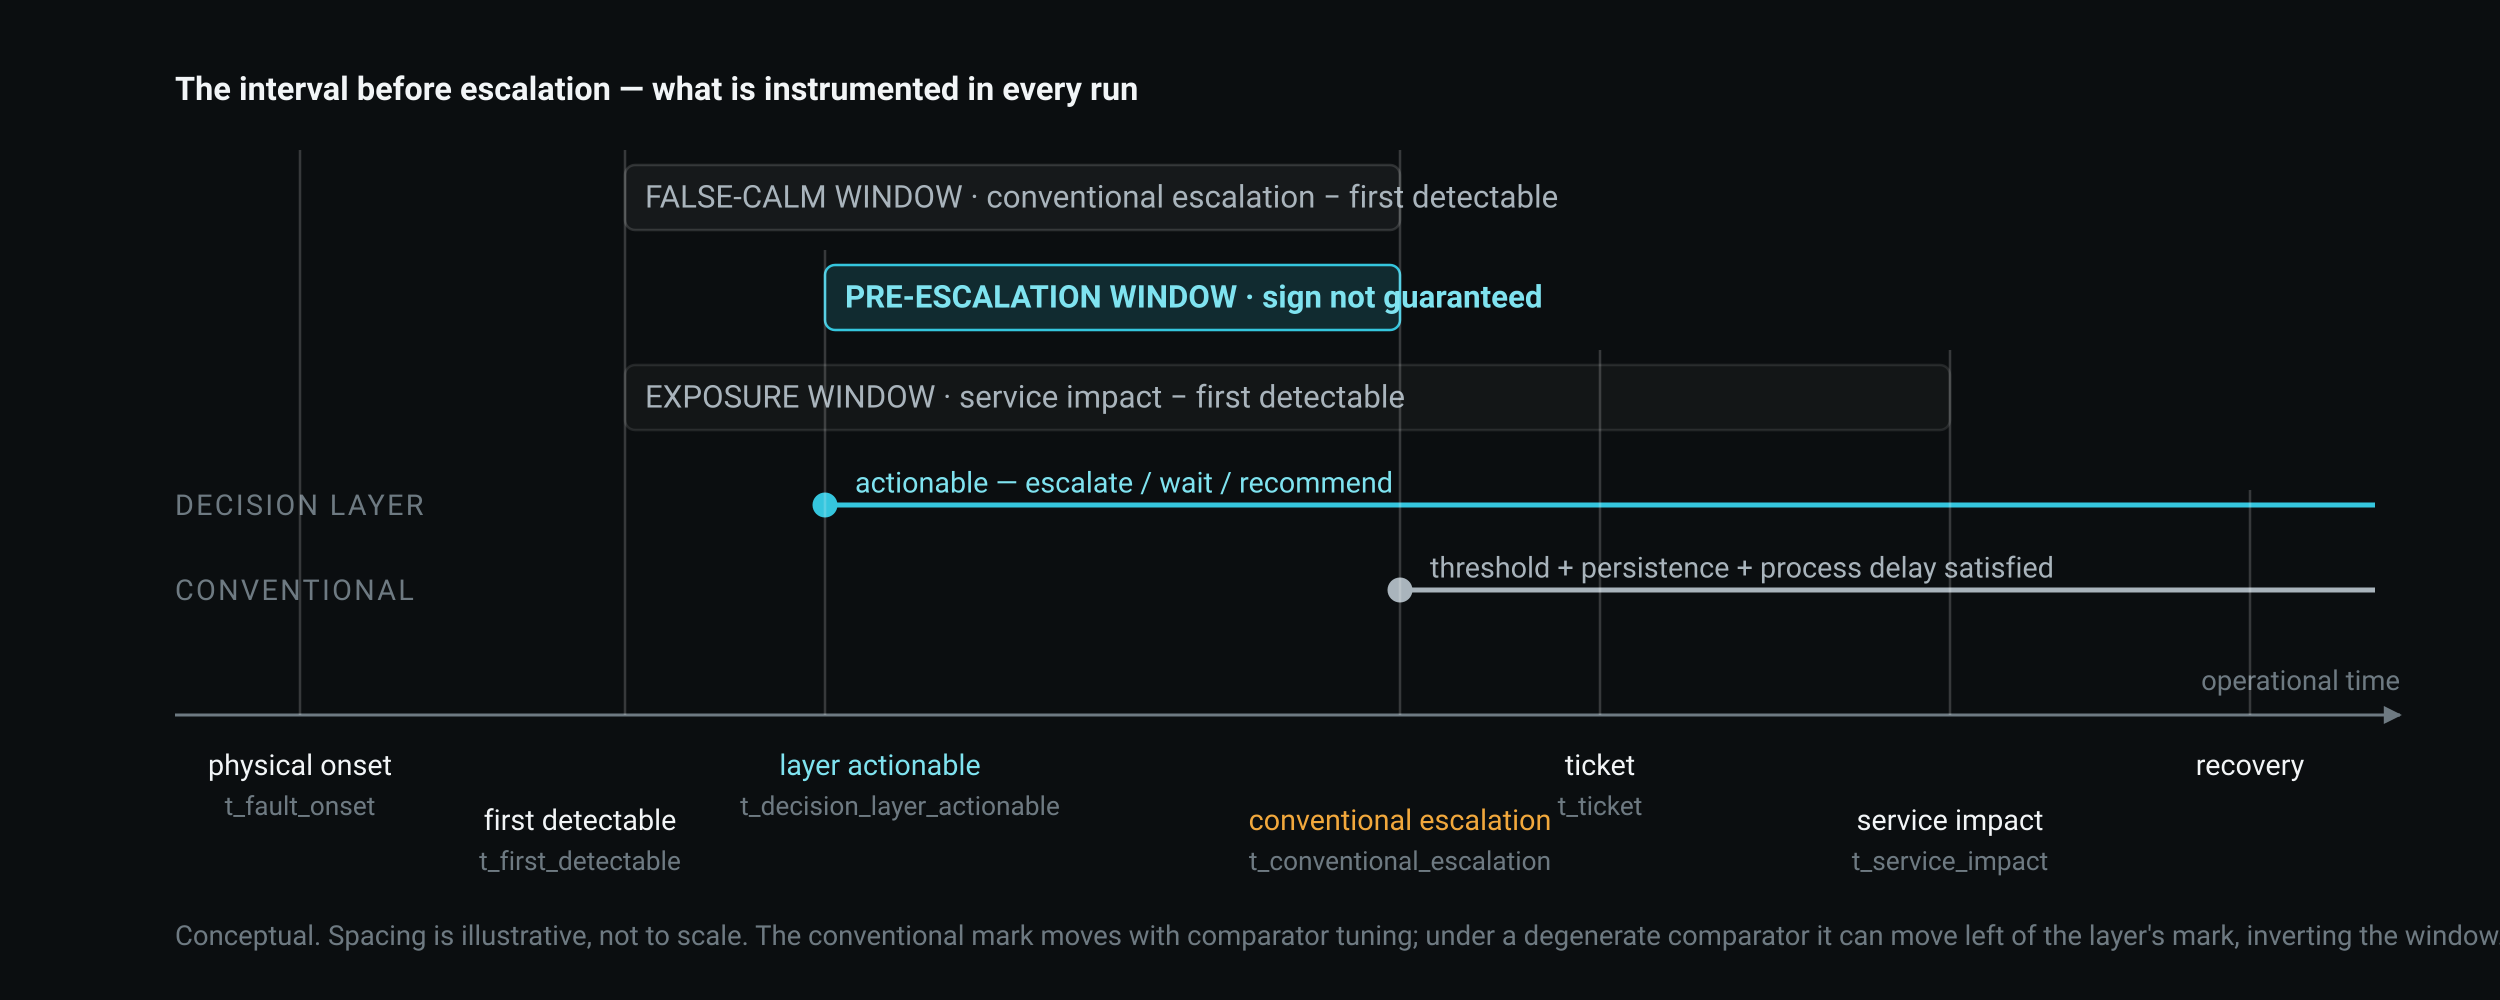
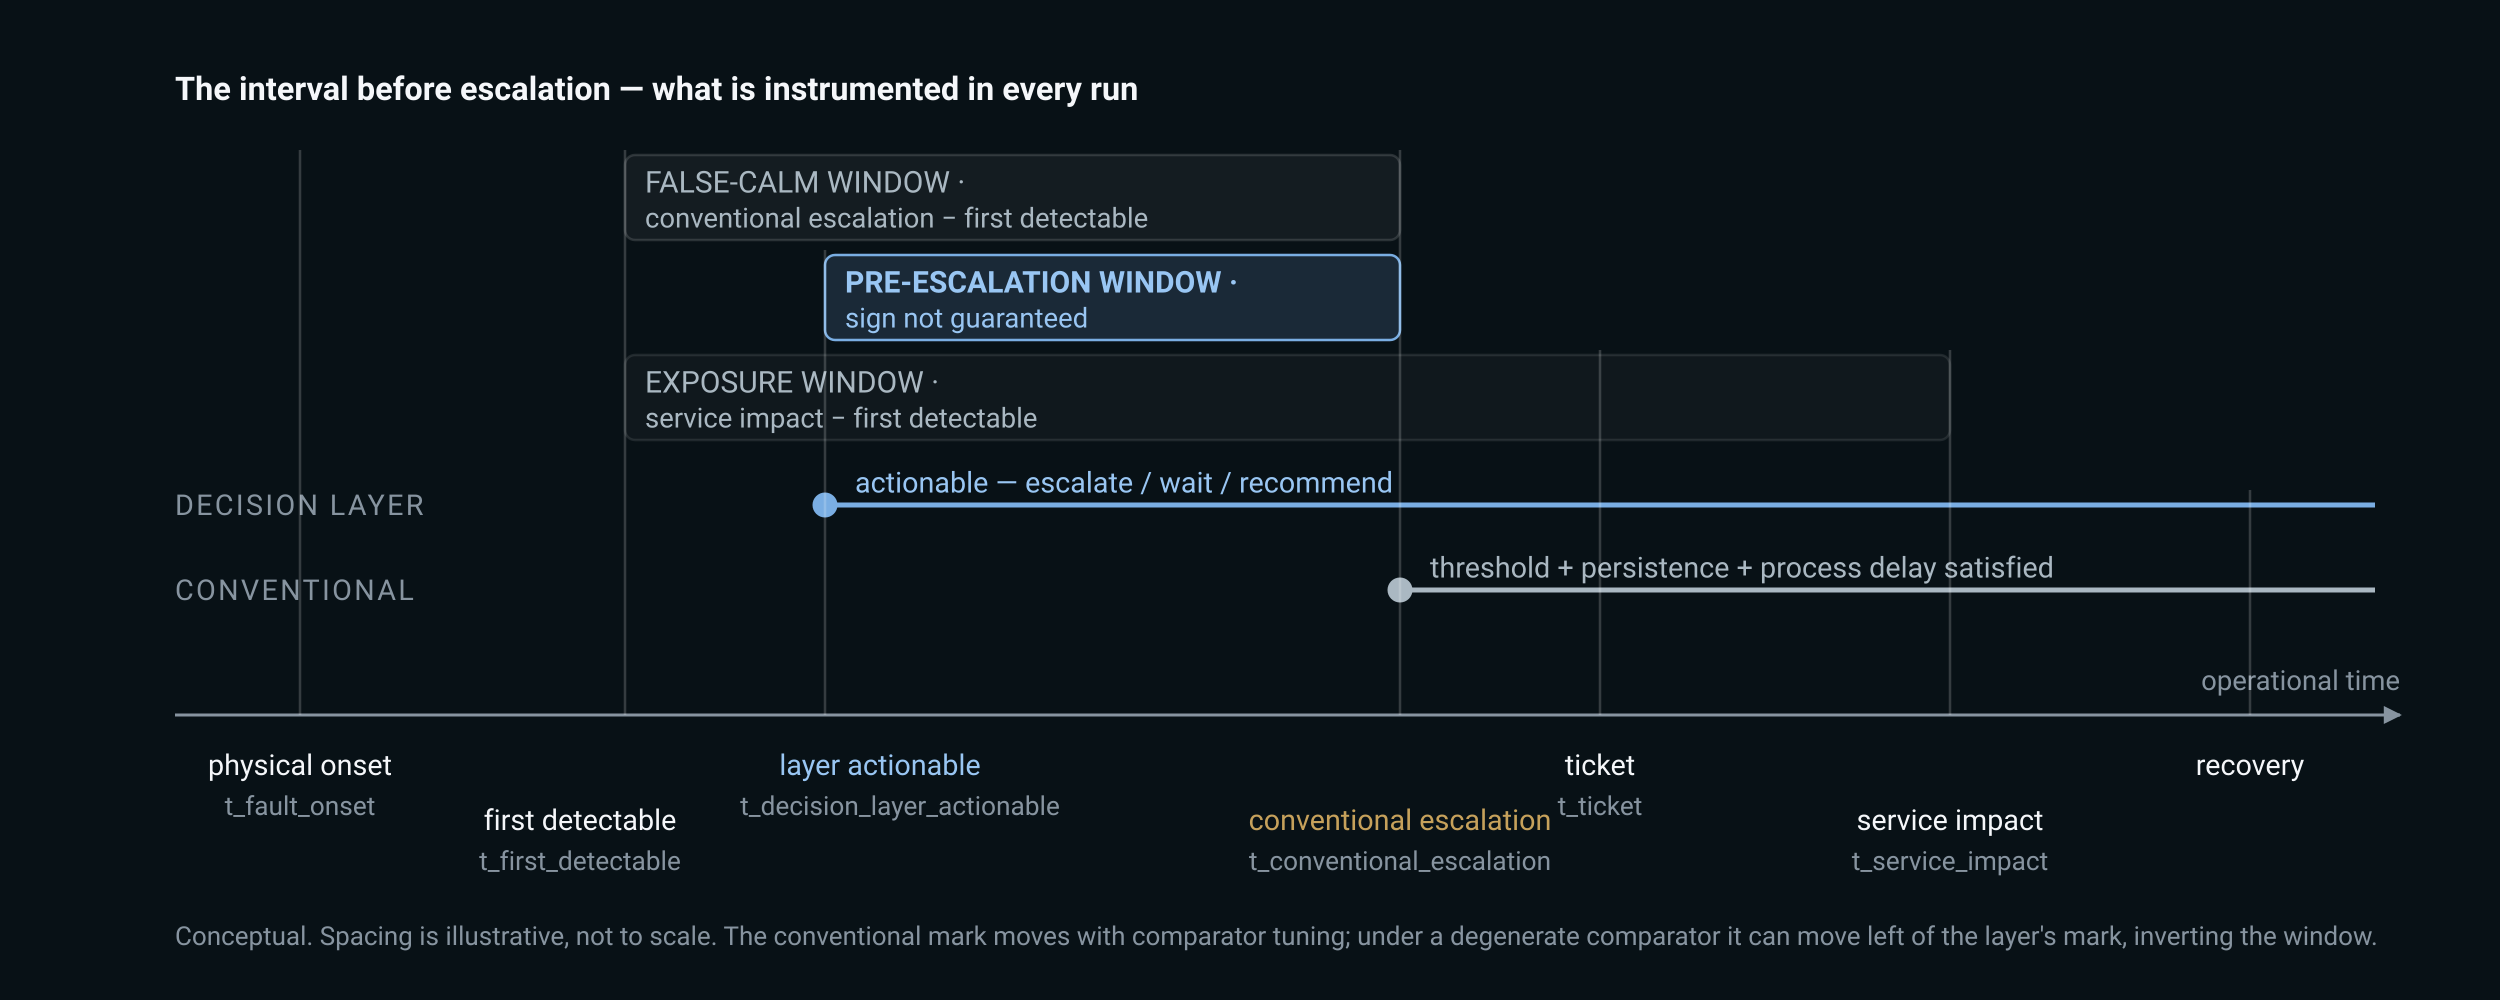
<svg xmlns="http://www.w3.org/2000/svg" viewBox="0 0 1000 400" width="1000" height="400" font-family="ui-sans-serif, -apple-system, 'Segoe UI', Roboto, Helvetica, Arial, sans-serif">
  <defs>
    <marker id="ar" viewBox="0 0 10 10" refX="9" refY="5" markerWidth="6" markerHeight="6" orient="auto-start-reverse">
-       <path d="M0,0 L10,5 L0,10 z" fill="#6e7a82" />
+       <path d="M0,0 L10,5 L0,10 z" fill="#8794A0" />
    </marker>
  </defs>
-   <rect width="1000" height="400" fill="#0b0e10" />
-   <rect x="250" y="66" width="310" height="26" rx="4" fill="rgba(255,255,255,0.05)" stroke="rgba(255,255,255,0.14)" />
-   <text x="258" y="83" font-size="12.5" fill="#a9b4bc">FALSE-CALM WINDOW · conventional escalation − first detectable</text>
-   <rect x="330" y="106" width="230" height="26" rx="4" fill="rgba(53,198,222,0.16)" stroke="#35c6de" />
-   <text x="338" y="123" font-size="12.5" fill="#7fe3f0" font-weight="600">PRE-ESCALATION WINDOW · sign not guaranteed</text>
-   <rect x="250" y="146" width="530" height="26" rx="4" fill="rgba(255,255,255,0.035)" stroke="rgba(255,255,255,0.10)" />
-   <text x="258" y="163" font-size="12.5" fill="#a9b4bc">EXPOSURE WINDOW · service impact − first detectable</text>
-   <text x="70" y="206" font-size="11.5" fill="#6e7a82" letter-spacing="0.08em">DECISION LAYER</text>
-   <line x1="330" y1="202" x2="950" y2="202" stroke="#35c6de" stroke-width="2" />
-   <circle cx="330" cy="202" r="5" fill="#35c6de" />
-   <text x="342" y="197" font-size="11.5" fill="#7fe3f0">actionable — escalate / wait / recommend</text>
-   <text x="70" y="240" font-size="11.5" fill="#6e7a82" letter-spacing="0.08em">CONVENTIONAL</text>
-   <line x1="560" y1="236" x2="950" y2="236" stroke="#a9b4bc" stroke-width="2" />
-   <circle cx="560" cy="236" r="5" fill="#a9b4bc" />
-   <text x="572" y="231" font-size="11.5" fill="#a9b4bc">threshold + persistence + process delay satisfied</text>
-   <line x1="70" y1="286" x2="960" y2="286" stroke="#6e7a82" stroke-width="1.2" marker-end="url(#ar)" />
-   <text x="960" y="276" font-size="11" fill="#6e7a82" text-anchor="end">operational time</text>
+   <rect width="1000" height="400" fill="#081116" />
+   <rect x="250" y="62" width="310" height="34" rx="4" fill="rgba(255,255,255,0.05)" stroke="rgba(255,255,255,0.14)" />
+   <text x="258" y="77" font-size="12" fill="#AAB8C2">FALSE-CALM WINDOW ·<tspan x="258" dy="14" font-size="11">conventional escalation − first detectable</tspan>
+   </text>
+   <rect x="330" y="102" width="230" height="34" rx="4" fill="rgba(122,174,227,0.16)" stroke="#7AAEE3" />
+   <text x="338" y="117" font-size="12" fill="#99C6F3" font-weight="600">PRE-ESCALATION WINDOW ·<tspan x="338" dy="14" font-size="11" font-weight="400">sign not guaranteed</tspan>
+   </text>
+   <rect x="250" y="142" width="530" height="34" rx="4" fill="rgba(255,255,255,0.035)" stroke="rgba(255,255,255,0.10)" />
+   <text x="258" y="157" font-size="12" fill="#AAB8C2">EXPOSURE WINDOW ·<tspan x="258" dy="14" font-size="11">service impact − first detectable</tspan>
+   </text>
+   <text x="70" y="206" font-size="11.5" fill="#8794A0" letter-spacing="0.08em">DECISION LAYER</text>
+   <line x1="330" y1="202" x2="950" y2="202" stroke="#7AAEE3" stroke-width="2" />
+   <circle cx="330" cy="202" r="5" fill="#7AAEE3" />
+   <text x="342" y="197" font-size="11.5" fill="#99C6F3">actionable — escalate / wait / recommend</text>
+   <text x="70" y="240" font-size="11.5" fill="#8794A0" letter-spacing="0.08em">CONVENTIONAL</text>
+   <line x1="560" y1="236" x2="950" y2="236" stroke="#AAB8C2" stroke-width="2" />
+   <circle cx="560" cy="236" r="5" fill="#AAB8C2" />
+   <text x="572" y="231" font-size="11.5" fill="#AAB8C2">threshold + persistence + process delay satisfied</text>
+   <line x1="70" y1="286" x2="960" y2="286" stroke="#8794A0" stroke-width="1.2" marker-end="url(#ar)" />
+   <text x="960" y="276" font-size="11" fill="#8794A0" text-anchor="end">operational time</text>
  <g stroke="rgba(255,255,255,0.18)" stroke-width="1">
    <line x1="120" y1="60" x2="120" y2="286" />
    <line x1="250" y1="60" x2="250" y2="286" />
    <line x1="330" y1="100" x2="330" y2="286" />
    <line x1="560" y1="60" x2="560" y2="286" />
    <line x1="640" y1="140" x2="640" y2="286" />
    <line x1="780" y1="140" x2="780" y2="286" />
    <line x1="900" y1="196" x2="900" y2="286" />
  </g>
-   <g font-size="11.5" fill="#f2f5f7">
+   <g font-size="11.5" fill="#F5F7FA">
    <text x="120" y="310" text-anchor="middle">physical onset</text>
    <text x="232" y="332" text-anchor="middle">first detectable</text>
-     <text x="352" y="310" text-anchor="middle" fill="#7fe3f0">layer actionable</text>
-     <text x="560" y="332" text-anchor="middle" fill="#f2a83c">conventional escalation</text>
+     <text x="352" y="310" text-anchor="middle" fill="#99C6F3">layer actionable</text>
+     <text x="560" y="332" text-anchor="middle" fill="#C6A15B">conventional escalation</text>
    <text x="640" y="310" text-anchor="middle">ticket</text>
    <text x="780" y="332" text-anchor="middle">service impact</text>
    <text x="900" y="310" text-anchor="middle">recovery</text>
  </g>
-   <g font-size="10.5" fill="#6e7a82">
+   <g font-size="10.5" fill="#8794A0">
    <text x="120" y="326" text-anchor="middle">t_fault_onset</text>
    <text x="232" y="348" text-anchor="middle">t_first_detectable</text>
    <text x="360" y="326" text-anchor="middle">t_decision_layer_actionable</text>
    <text x="560" y="348" text-anchor="middle">t_conventional_escalation</text>
    <text x="640" y="326" text-anchor="middle">t_ticket</text>
    <text x="780" y="348" text-anchor="middle">t_service_impact</text>
  </g>
-   <text x="70" y="378" font-size="11" fill="#6e7a82">Conceptual. Spacing is illustrative, not to scale. The conventional mark moves with comparator tuning; under a degenerate comparator it can move left of the layer's mark, inverting the window.</text>
-   <text x="70" y="40" font-size="13" fill="#f2f5f7" font-weight="600">The interval before escalation — what is instrumented in every run</text>
+   <text x="70" y="378" font-size="10.4" fill="#8794A0">Conceptual. Spacing is illustrative, not to scale. The conventional mark moves with comparator tuning; under a degenerate comparator it can move left of the layer's mark, inverting the window.</text>
+   <text x="70" y="40" font-size="13" fill="#F5F7FA" font-weight="600">The interval before escalation — what is instrumented in every run</text>
</svg>
